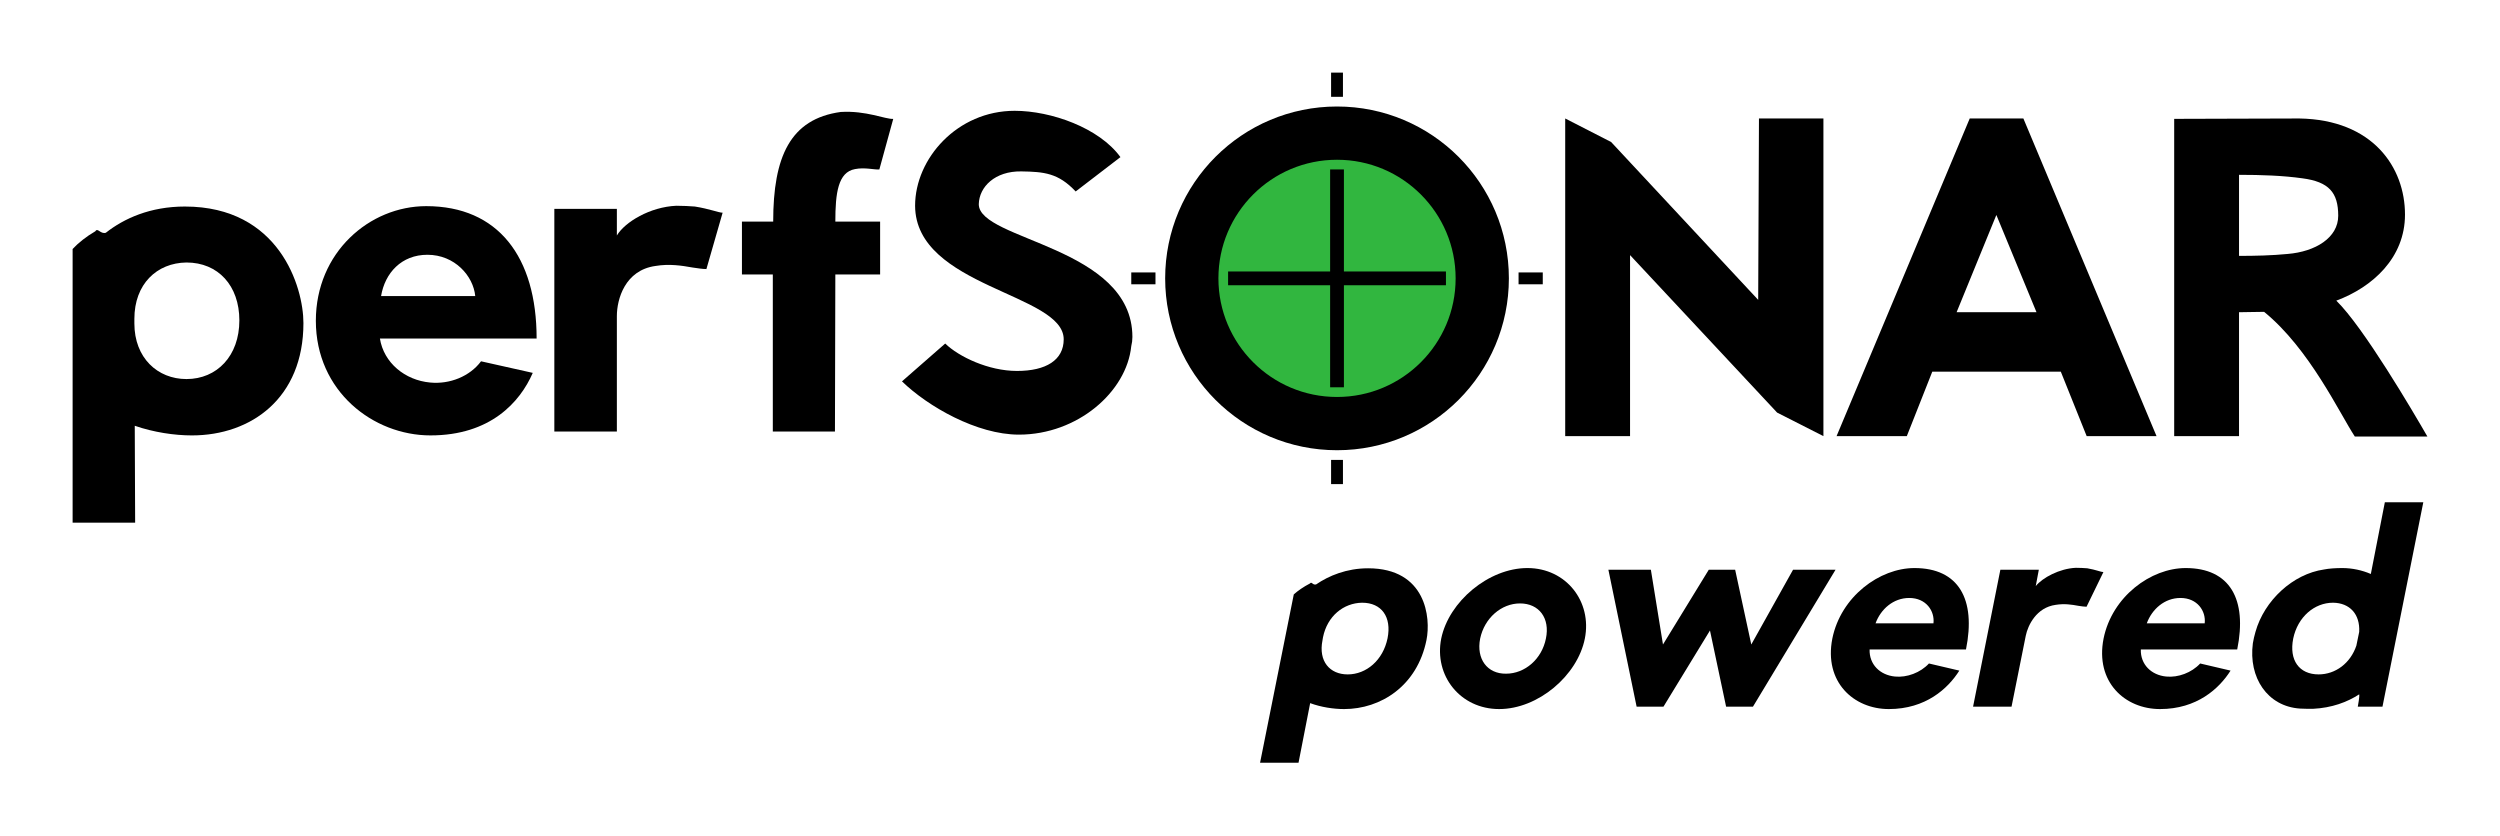
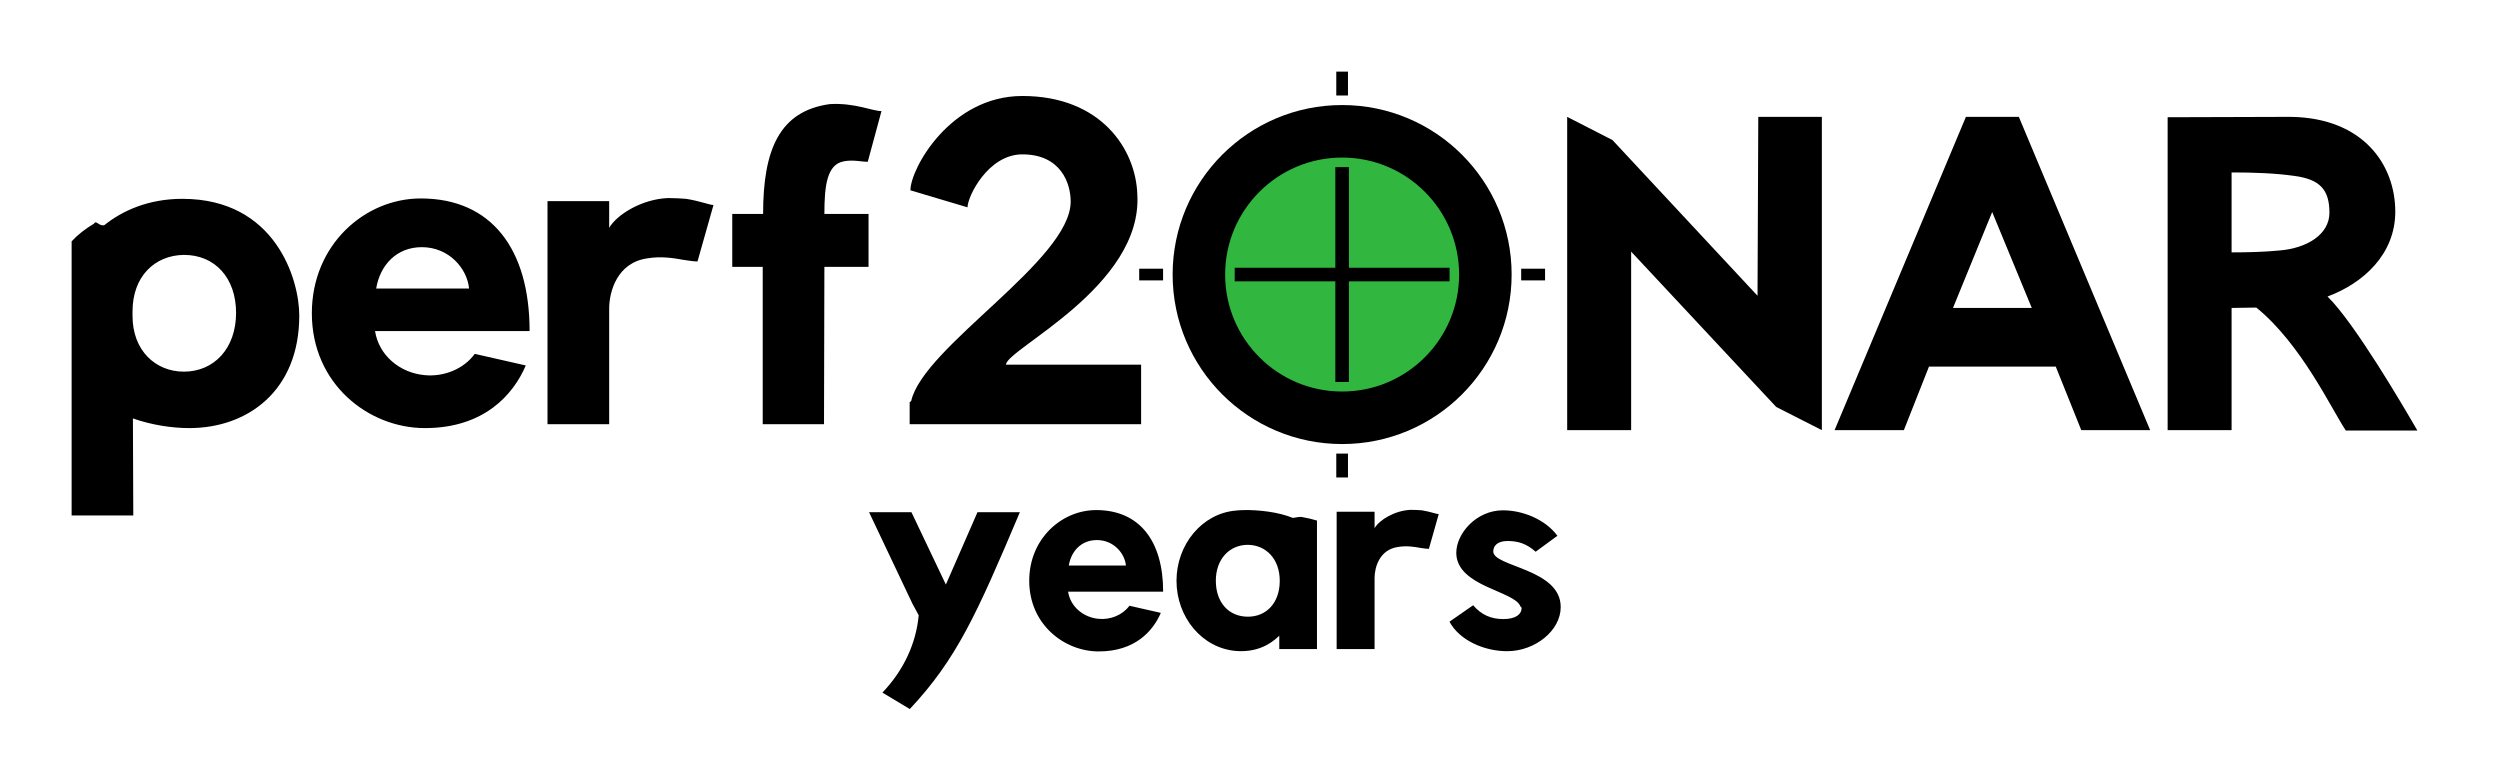
- <svg xmlns="http://www.w3.org/2000/svg" width="516.411mm" height="172.549mm" viewBox="0 0 516.411 172.549" version="1.1" id="svg8">
+ <svg xmlns="http://www.w3.org/2000/svg" width="523.591mm" height="163.495mm" viewBox="0 0 523.591 163.495" version="1.1" id="svg8">
  <defs id="defs2" />
-   <g id="layer4" style="display:inline" transform="translate(6.112114,-1.8065489e-6)">
+   <g id="layer4" style="display:inline" transform="translate(11.02208)">
    <circle transform="translate(187.5687,-139.5)" style="display:inline;opacity:1;fill:#31b63f;fill-opacity:1;fill-rule:nonzero;stroke:none;stroke-width:6;stroke-linecap:square;stroke-linejoin:miter;stroke-miterlimit:4;stroke-dasharray:none;stroke-dashoffset:0;stroke-opacity:1" id="path3715-3" cy="197.014" cx="82.479" r="30" />
  </g>
-   <g id="layer1" transform="translate(193.6808,-139.5)" style="display:inline">
+   <g id="layer1" transform="translate(198.5908,-139.5)" style="display:inline">
    <circle style="opacity:1;fill:none;fill-opacity:1;fill-rule:nonzero;stroke:#000000;stroke-width:11;stroke-linecap:square;stroke-linejoin:miter;stroke-miterlimit:4;stroke-dasharray:none;stroke-dashoffset:0;stroke-opacity:1" id="path3715" cy="197" cx="82.5" r="30" />
-     <path style="fill:none;fill-rule:evenodd;stroke:#000000;stroke-width:2.846;stroke-linecap:butt;stroke-linejoin:miter;stroke-miterlimit:4;stroke-dasharray:none;stroke-opacity:1" d="m 105,197 -45,0" id="path4522" />
-     <path style="fill:none;fill-rule:evenodd;stroke:#000000;stroke-width:2.846;stroke-linecap:butt;stroke-linejoin:miter;stroke-miterlimit:4;stroke-dasharray:none;stroke-opacity:1" d="m 82.5,219.5 0,-45" id="path4522-6" />
-     <path style="fill:none;fill-rule:evenodd;stroke:#000000;stroke-width:2.449;stroke-linecap:butt;stroke-linejoin:miter;stroke-miterlimit:4;stroke-dasharray:none;stroke-opacity:1" d="m 82.5,239.5 0,-5" id="path4522-6-7" />
-     <path style="fill:none;fill-rule:evenodd;stroke:#000000;stroke-width:2.449;stroke-linecap:butt;stroke-linejoin:miter;stroke-miterlimit:4;stroke-dasharray:none;stroke-opacity:1" d="M 82.5,159.5 82.5,154.5" id="path4522-6-7-3" />
-     <path style="fill:none;fill-rule:evenodd;stroke:#000000;stroke-width:2.449;stroke-linecap:butt;stroke-linejoin:miter;stroke-miterlimit:4;stroke-dasharray:none;stroke-opacity:1" d="m 40,197 5,0" id="path4522-6-7-3-5" />
-     <path style="fill:none;fill-rule:evenodd;stroke:#000000;stroke-width:2.449;stroke-linecap:butt;stroke-linejoin:miter;stroke-miterlimit:4;stroke-dasharray:none;stroke-opacity:1" d="M 120,197 125,197" id="path4522-6-7-3-5-6" />
-     <text xml:space="preserve" style="font-style:normal;font-variant:normal;font-weight:normal;font-stretch:normal;font-size:70.556px;line-height:125%;font-family:sans-serif;-inkscape-font-specification:'sans-serif, Normal';text-align:start;letter-spacing:0px;word-spacing:0px;writing-mode:lr-tb;text-anchor:start;fill:#000000;fill-opacity:1;stroke:none;stroke-width:0.265px;stroke-linecap:butt;stroke-linejoin:miter;stroke-opacity:1" x="310" y="219.5" id="text4725">
-       <tspan id="tspan4723" x="310" y="219.5" style="stroke-width:0.265px" />
+     <path style="fill:none;fill-rule:evenodd;stroke:#000000;stroke-width:2.846;stroke-linecap:butt;stroke-linejoin:miter;stroke-miterlimit:4;stroke-dasharray:none;stroke-opacity:1" d="m 105,197 h -45" id="path4522" />
+     <path style="fill:none;fill-rule:evenodd;stroke:#000000;stroke-width:2.846;stroke-linecap:butt;stroke-linejoin:miter;stroke-miterlimit:4;stroke-dasharray:none;stroke-opacity:1" d="m 82.5,219.5 v -45" id="path4522-6" />
+     <path style="fill:none;fill-rule:evenodd;stroke:#000000;stroke-width:2.45;stroke-linecap:butt;stroke-linejoin:miter;stroke-miterlimit:4;stroke-dasharray:none;stroke-opacity:1" d="m 82.5,239.5 v -5" id="path4522-6-7" />
+     <path style="fill:none;fill-rule:evenodd;stroke:#000000;stroke-width:2.449;stroke-linecap:butt;stroke-linejoin:miter;stroke-miterlimit:4;stroke-dasharray:none;stroke-opacity:1" d="M 82.5,159.5 V 154.5" id="path4522-6-7-3" />
+     <path style="fill:none;fill-rule:evenodd;stroke:#000000;stroke-width:2.449;stroke-linecap:butt;stroke-linejoin:miter;stroke-miterlimit:4;stroke-dasharray:none;stroke-opacity:1" d="m 40,197 h 5" id="path4522-6-7-3-5" />
+     <path style="fill:none;fill-rule:evenodd;stroke:#000000;stroke-width:2.45;stroke-linecap:butt;stroke-linejoin:miter;stroke-miterlimit:4;stroke-dasharray:none;stroke-opacity:1" d="M 120,197 H 125" id="path4522-6-7-3-5-6" />
+     <text xml:space="preserve" style="font-style:normal;font-variant:normal;font-weight:normal;font-stretch:normal;line-height:0%;font-family:sans-serif;-inkscape-font-specification:'sans-serif, Normal';text-align:start;letter-spacing:0px;word-spacing:0px;writing-mode:lr-tb;text-anchor:start;fill:#000000;fill-opacity:1;stroke:none;stroke-width:0.265px;stroke-linecap:butt;stroke-linejoin:miter;stroke-opacity:1" x="310" y="219.5" id="text4725">
+       <tspan id="tspan4723" x="310" y="219.5" style="font-size:70.555px;line-height:1.25;stroke-width:0.265px"> </tspan>
    </text>
  </g>
-   <g id="layer3" style="display:inline" transform="translate(5.960504,-8.0654894e-7)">
-     <g transform="translate(187.7203,-139.5)" style="font-style:normal;font-variant:normal;font-weight:normal;font-stretch:normal;font-size:79.729px;line-height:125%;font-family:'Rabbid Highway Sign II';-inkscape-font-specification:'Rabbid Highway Sign II, Normal';text-align:end;letter-spacing:0px;word-spacing:0px;writing-mode:lr-tb;text-anchor:end;display:inline;fill:#000000;fill-opacity:1;stroke:none;stroke-width:0.265px;stroke-linecap:butt;stroke-linejoin:miter;stroke-opacity:1" id="text4651-0">
-       <path d="m -165.924,206.319 0,-0.957 c 0,-7.176 4.624,-11.561 10.763,-11.64 6.538,0 10.923,4.784 10.923,11.959 0,7.335 -4.624,12.119 -10.923,12.119 -5.98,0 -10.763,-4.385 -10.763,-11.481 z m 10.444,-24.158 c -7.176,0 -12.597,2.472 -16.344,5.422 -1.116,0.319 -1.674,-1.116 -2.153,-0.319 -1.913,1.116 -3.508,2.392 -4.704,3.668 l 0,56.528 12.916,0 -0.08,-20.012 c 3.907,1.355 8.212,1.993 11.8,1.993 12.278,0 23.042,-7.734 23.042,-23.201 0,-7.495 -5.023,-24.078 -24.477,-24.078 z" style="font-style:normal;font-variant:normal;font-weight:normal;font-stretch:normal;font-size:79.729px;line-height:125%;font-family:'Rabbid Highway Sign II';-inkscape-font-specification:'Rabbid Highway Sign II, Normal';text-align:end;writing-mode:lr-tb;text-anchor:end" id="path3446" />
-       <path d="m -114.965,200.658 c 0.797,-4.784 4.226,-8.531 9.567,-8.531 5.661,0 9.488,4.385 9.886,8.531 l -19.454,0 z m 20.65,13.474 c -2.312,3.109 -6.458,4.784 -10.524,4.385 -5.182,-0.478 -9.567,-4.066 -10.365,-9.089 l 32.37,0 c 0,-16.903 -7.973,-27.347 -22.802,-27.347 -11.72,0 -22.802,9.567 -22.802,23.679 0,14.59 11.88,23.679 23.679,23.679 12.358,0 18.497,-6.857 21.128,-12.916 l -10.684,-2.392 z" style="font-style:normal;font-variant:normal;font-weight:normal;font-stretch:normal;font-size:79.729px;line-height:125%;font-family:'Rabbid Highway Sign II';-inkscape-font-specification:'Rabbid Highway Sign II, Normal';text-align:end;writing-mode:lr-tb;text-anchor:end" id="path3448" />
-       <path d="m -66.259,182.639 -12.916,0 0,46.004 12.916,0 0,-23.839 c 0,-3.508 1.674,-9.488 7.973,-10.365 2.87,-0.478 5.422,-0.08 7.654,0.319 1.116,0.159 2.073,0.319 2.87,0.319 l 3.349,-11.64 c -0.797,0 -2.711,-0.797 -5.74,-1.276 -1.116,-0.08 -2.392,-0.159 -3.827,-0.159 -5.422,0.239 -10.604,3.349 -12.278,6.139 l 0,-5.501 z" style="font-style:normal;font-variant:normal;font-weight:normal;font-stretch:normal;font-size:79.729px;line-height:125%;font-family:'Rabbid Highway Sign II';-inkscape-font-specification:'Rabbid Highway Sign II, Normal';text-align:end;writing-mode:lr-tb;text-anchor:end" id="path3450" />
-       <path d="m -33.965,185.27 -6.458,0 0,10.923 6.378,0 0,32.45 12.836,0 0.08,-32.45 9.249,0 0,-10.923 -9.249,0 c 0,-5.9 0.558,-10.205 4.066,-10.843 1.993,-0.399 3.986,0.159 5.023,0.08 l 2.87,-10.444 c -1.674,0.08 -5.581,-1.754 -10.843,-1.435 -10.444,1.435 -13.953,9.249 -13.953,22.643 z" style="font-style:normal;font-variant:normal;font-weight:normal;font-stretch:normal;font-size:79.729px;line-height:125%;font-family:'Rabbid Highway Sign II';-inkscape-font-specification:'Rabbid Highway Sign II, Normal';text-align:end;writing-mode:lr-tb;text-anchor:end" id="path3452" />
-       <path d="m 28.513,179.051 9.249,-7.096 c -4.385,-6.059 -14.351,-9.567 -21.846,-9.567 -11.88,0 -20.57,9.886 -20.57,19.613 0.08,16.823 30.696,18.098 30.696,27.586 0,4.305 -3.668,6.538 -9.647,6.538 -5.9,0 -12.039,-2.95 -14.83,-5.661 l -8.93,7.813 c 5.342,5.182 15.467,11.003 24.158,11.003 12.119,0 22.244,-8.85 23.201,-18.258 0.159,-0.638 0.239,-1.276 0.239,-1.913 0,-18.736 -31.732,-19.932 -31.732,-27.427 0.08,-3.588 3.349,-6.857 8.77,-6.777 4.704,0.08 7.654,0.319 11.242,4.146 z" style="font-style:normal;font-variant:normal;font-weight:normal;font-stretch:normal;font-size:79.729px;line-height:125%;font-family:'Rabbid Highway Sign II';-inkscape-font-specification:'Rabbid Highway Sign II, Normal';text-align:end;writing-mode:lr-tb;text-anchor:end" id="path3454" />
-     </g>
-     <g style="font-style:normal;font-variant:normal;font-weight:normal;font-stretch:normal;font-size:88.9px;line-height:125%;font-family:sans-serif;-inkscape-font-specification:'sans-serif, Normal';text-align:start;letter-spacing:0px;word-spacing:0px;writing-mode:lr-tb;text-anchor:start;display:inline;fill:#000000;fill-opacity:1;stroke:none;stroke-width:0.265px;stroke-linecap:butt;stroke-linejoin:miter;stroke-opacity:1" id="text4651">
-       <path d="m 317.356,90.089 13.394,0 0,-37.392 30.376,32.529 9.567,4.863 0,-65.616 -13.315,0 -0.159,37.472 -30.376,-32.609 -9.488,-4.863 0,65.616 z" style="font-style:normal;font-variant:normal;font-weight:normal;font-stretch:normal;font-size:79.728px;font-family:'Rabbid Highway Sign II';-inkscape-font-specification:'Rabbid Highway Sign II, Normal';text-align:start;writing-mode:lr-tb;text-anchor:start;stroke-width:0.265px" id="path3439" />
-       <path d="m 411.997,24.473 -11.082,0 -27.506,65.616 14.51,0 5.262,-13.315 26.549,0 5.342,13.315 14.431,0 -27.506,-65.616 z m 2.711,40.023 -16.504,0 8.212,-20.091 8.292,20.091 z" style="font-style:normal;font-variant:normal;font-weight:normal;font-stretch:normal;font-size:79.728px;font-family:'Rabbid Highway Sign II';-inkscape-font-specification:'Rabbid Highway Sign II, Normal';text-align:start;writing-mode:lr-tb;text-anchor:start;stroke-width:0.265px" id="path3441" />
-       <path d="m 443.149,24.553 0,65.536 13.394,0 0,-25.593 c 1.515,0 3.349,-0.08 5.182,-0.08 9.408,7.654 15.627,21.048 18.736,25.752 l 14.989,0 c -3.03,-5.262 -13.235,-22.643 -18.816,-28.064 7.494,-2.79 14.192,-8.85 14.192,-17.779 0,-9.727 -6.617,-19.613 -21.845,-19.852 l -25.832,0.08 z m 13.394,28.303 0,-16.743 c 4.624,0 9.089,0.159 13.075,0.718 5.501,0.718 7.415,2.95 7.415,7.734 0,4.544 -4.704,7.415 -10.444,7.893 -3.269,0.319 -6.697,0.399 -10.046,0.399 z" style="font-style:normal;font-variant:normal;font-weight:normal;font-stretch:normal;font-size:79.728px;font-family:'Rabbid Highway Sign II';-inkscape-font-specification:'Rabbid Highway Sign II, Normal';text-align:start;writing-mode:lr-tb;text-anchor:start;stroke-width:0.265px" id="path3443" />
-     </g>
+   <g id="layer3" style="display:inline" transform="translate(10.87047)">
+     <path style="font-size:80.348px;line-height:125%;font-family:'Rabbid Highway Sign II';-inkscape-font-specification:'Rabbid Highway Sign II, Normal';text-align:end;letter-spacing:0px;word-spacing:0px;text-anchor:end;stroke-width:0.267px" d="m 17.017,65.667 v -0.964 c 0,-7.231 4.66,-11.651 10.847,-11.731 6.589,0 11.008,4.821 11.008,12.052 0,7.392 -4.66,12.213 -11.008,12.213 -6.026,0 -10.847,-4.419 -10.847,-11.57 z m 10.526,-24.346 c -7.231,0 -12.695,2.491 -16.471,5.464 C 9.947,47.106 9.384,45.66 8.902,46.463 6.974,47.588 5.367,48.874 4.162,50.159 V 107.126 H 17.178 l -0.08,-20.167 c 3.937,1.366 8.276,2.009 11.892,2.009 12.374,0 23.221,-7.794 23.221,-23.381 0,-7.553 -5.062,-24.265 -24.667,-24.265 z m 40.901,18.641 c 0.803,-4.821 4.258,-8.597 9.642,-8.597 5.705,0 9.561,4.419 9.963,8.597 z m 20.81,13.579 c -2.33,3.134 -6.508,4.821 -10.606,4.419 -5.223,-0.482 -9.642,-4.098 -10.445,-9.16 h 32.621 c 0,-17.034 -8.035,-27.559 -22.98,-27.559 -11.811,0 -22.98,9.642 -22.98,23.863 0,14.704 11.972,23.863 23.863,23.863 12.454,0 18.641,-6.91 21.292,-13.016 z M 117.62,41.803 H 104.604 v 46.361 h 13.016 v -24.024 c 0,-3.535 1.687,-9.561 8.035,-10.445 2.893,-0.482 5.464,-0.08 7.713,0.321 1.125,0.161 2.089,0.321 2.893,0.321 l 3.375,-11.731 c -0.803,0 -2.732,-0.803 -5.785,-1.286 -1.125,-0.08 -2.41,-0.161 -3.857,-0.161 -5.464,0.241 -10.686,3.375 -12.374,6.187 z m 32.487,2.651 h -6.508 v 11.008 h 6.428 v 32.702 h 12.936 l 0.08,-32.702 h 9.32 v -11.008 h -9.32 c 0,-5.946 0.562,-10.285 4.098,-10.927 2.009,-0.402 4.017,0.161 5.062,0.08 l 2.893,-10.526 c -1.687,0.08 -5.624,-1.768 -10.927,-1.446 -10.526,1.446 -14.061,9.32 -14.061,22.819 z m 54.717,-12.374 c 8.196,0 10.204,6.106 10.204,9.803 0,12.213 -31.095,30.131 -33.666,41.46 -0.241,0.161 -0.321,0.241 -0.321,0.241 v 4.58 h 48.852 V 75.79 h -28.524 c 0,-3.214 28.925,-16.23 27.72,-35.434 -0.321,-9.32 -7.633,-20.408 -24.265,-20.408 -15.186,0 -23.622,15.105 -23.622,19.605 l 12.052,3.535 c 0,-2.25 4.339,-11.008 11.57,-11.008 z" id="text4651-0" transform="scale(0.9922901,1.00777)" aria-label="perf2" />
+     <path style="font-size:79.728px;line-height:1.25;font-family:'Rabbid Highway Sign II';-inkscape-font-specification:'Rabbid Highway Sign II, Normal';letter-spacing:0px;word-spacing:0px;stroke-width:0.265px" d="m 317.356,90.089 h 13.394 V 52.697 l 30.376,32.529 9.567,4.863 V 24.473 h -13.315 l -0.159,37.472 -30.376,-32.609 -9.488,-4.863 z m 94.591,-65.616 h -11.082 l -27.506,65.616 h 14.51 l 5.262,-13.315 h 26.549 l 5.342,13.315 h 14.431 z m 2.711,40.023 h -16.504 l 8.212,-20.091 z M 443.112,24.553 V 90.089 h 13.394 V 64.496 c 1.515,0 3.349,-0.08 5.182,-0.08 9.408,7.654 15.627,21.048 18.736,25.752 h 14.989 C 492.383,84.907 482.178,67.526 476.597,62.105 c 7.494,-2.79 14.192,-8.85 14.192,-17.779 0,-9.727 -6.617,-19.613 -21.845,-19.852 z m 13.394,28.303 V 36.113 c 4.624,0 9.089,0.159 13.075,0.718 5.501,0.718 7.415,2.95 7.415,7.734 0,4.544 -4.704,7.415 -10.444,7.893 -3.269,0.319 -6.697,0.399 -10.046,0.399 z" id="text4651" aria-label="NAR" />
  </g>
-   <g id="layer2" style="display:inline" transform="translate(8.832844,14.99999)">
-     <g style="font-style:normal;font-variant:normal;font-weight:normal;font-stretch:normal;font-size:69.144px;line-height:125%;font-family:sans-serif;-inkscape-font-specification:'sans-serif, Normal';text-align:start;letter-spacing:0px;word-spacing:0px;writing-mode:lr-tb;text-anchor:start;fill:#000000;fill-opacity:1;stroke:none;stroke-width:0.265px;stroke-linecap:butt;stroke-linejoin:miter;stroke-opacity:1" id="text4651-0-4">
-       <path d="m 264.349,117.247 0.098,-0.588 c 0.883,-4.413 4.266,-7.11 8.091,-7.159 4.021,0 6.13,2.942 5.247,7.355 -0.932,4.511 -4.364,7.453 -8.238,7.453 -3.678,0 -6.08,-2.697 -5.198,-7.061 z m 9.415,-14.858 c -4.413,0 -8.091,1.52 -10.739,3.334 -0.736,0.196 -0.883,-0.686 -1.275,-0.196 -1.324,0.687 -2.452,1.471 -3.334,2.256 l -6.963,34.767 7.944,0 2.403,-12.308 c 2.256,0.834 4.806,1.226 7.012,1.226 7.552,0 15.103,-4.756 17.016,-14.27 0.932,-4.609 -0.098,-14.809 -12.063,-14.809 z" style="font-style:italic;font-variant:normal;font-weight:normal;font-stretch:normal;font-size:49.036px;font-family:'Rabbid Highway Sign II';-inkscape-font-specification:'Rabbid Highway Sign II, Normal';text-align:end;writing-mode:lr-tb;text-anchor:end;stroke-width:0.265px" id="path3424" />
-       <path d="m 296.915,116.903 c 0.883,-4.217 4.364,-7.257 8.238,-7.257 3.923,0 6.228,3.04 5.345,7.257 -0.834,4.217 -4.315,7.257 -8.238,7.257 -3.874,0.049 -6.179,-3.04 -5.345,-7.257 z m -8.042,0 c -1.52,7.65 3.923,14.564 11.965,14.564 8.042,0 16.182,-6.914 17.702,-14.564 1.52,-7.601 -3.825,-14.564 -11.867,-14.564 -7.993,0 -16.231,6.914 -17.8,14.564 z" style="font-style:italic;font-variant:normal;font-weight:normal;font-stretch:normal;font-size:49.036px;font-family:'Rabbid Highway Sign II';-inkscape-font-specification:'Rabbid Highway Sign II, Normal';text-align:end;writing-mode:lr-tb;text-anchor:end;stroke-width:0.265px" id="path3426" />
-       <path d="m 334.776,130.977 9.611,-15.741 3.334,15.741 5.541,0 17.065,-28.294 -8.777,0 -8.63,15.446 -3.334,-15.446 -5.443,0 -9.464,15.446 -2.501,-15.446 -8.777,0 5.835,28.294 5.541,0 z" style="font-style:italic;font-variant:normal;font-weight:normal;font-stretch:normal;font-size:49.036px;font-family:'Rabbid Highway Sign II';-inkscape-font-specification:'Rabbid Highway Sign II, Normal';text-align:end;writing-mode:lr-tb;text-anchor:end;stroke-width:0.265px" id="path3428" />
-       <path d="m 378.586,113.765 c 1.079,-2.942 3.678,-5.247 6.963,-5.247 3.482,0 5.296,2.697 5.002,5.247 l -11.965,0 z m 11.033,8.287 c -1.765,1.912 -4.56,2.942 -7.012,2.697 -3.089,-0.294 -5.345,-2.501 -5.247,-5.59 l 19.909,0 c 2.109,-10.396 -1.52,-16.819 -10.641,-16.819 -7.208,0 -15.201,5.884 -16.966,14.564 -1.765,8.974 4.413,14.564 11.671,14.564 7.601,0 12.21,-4.217 14.564,-7.944 l -6.277,-1.471 z" style="font-style:italic;font-variant:normal;font-weight:normal;font-stretch:normal;font-size:49.036px;font-family:'Rabbid Highway Sign II';-inkscape-font-specification:'Rabbid Highway Sign II, Normal';text-align:end;writing-mode:lr-tb;text-anchor:end;stroke-width:0.265px" id="path3430" />
-       <path d="m 412.316,102.683 -7.944,0 -5.639,28.294 7.944,0 2.942,-14.662 c 0.441,-2.158 2.207,-5.835 6.179,-6.375 1.814,-0.294 3.334,-0.049 4.658,0.196 0.686,0.098 1.226,0.196 1.716,0.196 l 3.482,-7.159 c -0.49,0 -1.569,-0.49 -3.334,-0.785 -0.687,-0.049 -1.471,-0.098 -2.354,-0.098 -3.383,0.147 -6.914,2.06 -8.287,3.776 l 0.637,-3.383 z" style="font-style:italic;font-variant:normal;font-weight:normal;font-stretch:normal;font-size:49.036px;font-family:'Rabbid Highway Sign II';-inkscape-font-specification:'Rabbid Highway Sign II, Normal';text-align:end;writing-mode:lr-tb;text-anchor:end;stroke-width:0.265px" id="path3432" />
-       <path d="m 434.613,113.765 c 1.079,-2.942 3.678,-5.247 6.963,-5.247 3.482,0 5.296,2.697 5.002,5.247 l -11.965,0 z m 11.033,8.287 c -1.765,1.912 -4.56,2.942 -7.012,2.697 -3.089,-0.294 -5.345,-2.501 -5.247,-5.59 l 19.909,0 c 2.109,-10.396 -1.52,-16.819 -10.641,-16.819 -7.208,0 -15.201,5.884 -16.966,14.564 -1.765,8.974 4.413,14.564 11.671,14.564 7.601,0 12.21,-4.217 14.564,-7.944 l -6.277,-1.471 z" style="font-style:italic;font-variant:normal;font-weight:normal;font-stretch:normal;font-size:49.036px;font-family:'Rabbid Highway Sign II';-inkscape-font-specification:'Rabbid Highway Sign II, Normal';text-align:end;writing-mode:lr-tb;text-anchor:end;stroke-width:0.265px" id="path3434" />
-       <path d="m 464.862,116.903 c 0.932,-4.462 4.364,-7.404 8.238,-7.404 3.433,0.049 5.59,2.354 5.394,6.031 l -0.588,2.844 c -1.226,3.629 -4.315,5.933 -7.797,5.933 -4.021,0 -6.13,-2.942 -5.247,-7.404 z m 26.872,-28.147 -7.944,0 -2.893,14.809 c -1.814,-0.785 -3.874,-1.226 -5.884,-1.226 -1.422,0 -2.795,0.098 -3.776,0.294 -6.473,0.932 -12.357,6.424 -14.171,12.896 -0.245,0.785 -0.392,1.569 -0.539,2.354 -0.932,7.061 2.991,13.044 9.758,13.485 0.932,0.049 1.814,0.049 2.648,0.049 3.923,-0.196 7.061,-1.373 9.562,-2.991 0.098,0.539 -0.245,2.207 -0.294,2.55 l 5.1,0 8.434,-42.22 z" style="font-style:italic;font-variant:normal;font-weight:normal;font-stretch:normal;font-size:49.036px;font-family:'Rabbid Highway Sign II';-inkscape-font-specification:'Rabbid Highway Sign II, Normal';text-align:end;writing-mode:lr-tb;text-anchor:end;stroke-width:0.265px" id="path3436" />
-     </g>
-     <text xml:space="preserve" style="font-style:normal;font-variant:normal;font-weight:normal;font-stretch:normal;font-size:70.556px;line-height:125%;font-family:sans-serif;-inkscape-font-specification:'sans-serif, Normal';text-align:start;letter-spacing:0px;word-spacing:0px;writing-mode:lr-tb;text-anchor:start;fill:#000000;fill-opacity:1;stroke:none;stroke-width:0.265px;stroke-linecap:butt;stroke-linejoin:miter;stroke-opacity:1" x="363.988" y="-165.556" id="text6229">
-       <tspan id="tspan6227" x="363.988" y="-165.556" style="stroke-width:0.265px" />
+   <g id="layer2" style="display:inline" transform="translate(13.74281,15)">
+     <path id="text4651-0-4" style="font-style:normal;font-variant:normal;font-weight:normal;font-stretch:normal;font-size:12.098px;line-height:0%;font-family:sans-serif;-inkscape-font-specification:'sans-serif, Normal';text-align:start;letter-spacing:0px;word-spacing:0px;writing-mode:lr-tb;text-anchor:start;fill:#000000;fill-opacity:1;stroke:none;stroke-width:0.267px;stroke-linecap:butt;stroke-linejoin:miter;stroke-opacity:1" d="m 281.694,91.779 c -3.334,0.15 -6.522,2.093 -7.551,3.837 v -3.439 h -7.944 v 28.758 h 7.944 v -14.902 c 0,-2.193 1.03,-5.931 4.904,-6.479 1.765,-0.299 3.334,-0.05 4.707,0.199 0.686,0.1 1.275,0.199 1.765,0.199 l 2.06,-7.277 c -0.49,0 -1.668,-0.498 -3.531,-0.797 -0.687,-0.05 -1.471,-0.1 -2.353,-0.1 z m -65.856,0.05 c -7.208,0 -14.024,5.98 -14.024,14.802 0,9.121 7.306,14.803 14.563,14.803 7.601,0 11.376,-4.286 12.995,-8.074 l -6.571,-1.496 c -1.422,1.944 -3.972,2.991 -6.473,2.741 -3.187,-0.299 -5.884,-2.542 -6.374,-5.682 h 19.908 c 0,-10.566 -4.904,-17.095 -14.024,-17.095 z m 31.089,0 c -0.687,0 -1.275,0.049 -1.814,0.099 -7.11,0.598 -12.455,7.127 -12.455,14.703 0,7.576 5.296,14.105 12.455,14.703 3.972,0.299 6.865,-1.046 9.072,-3.189 v 2.791 h 7.895 V 94.022 c -0.981,-0.299 -2.059,-0.548 -3.187,-0.748 -0.392,-0.05 -1.03,0.05 -1.863,0.199 -2.991,-1.246 -7.209,-1.694 -10.102,-1.644 z m 54.087,0.05 c -5.541,0 -9.759,4.835 -9.759,8.921 0.049,7.077 12.259,7.925 13.436,11.214 0.147,0.1 0.245,0.199 0.245,0.349 0,1.246 -1.177,2.292 -3.825,2.292 -2.599,0 -4.609,-0.897 -6.325,-2.891 l -4.953,3.439 c 2.109,3.937 7.306,6.181 12.063,6.181 5.884,0 11.229,-4.336 11.229,-9.221 0.049,-8.074 -14.123,-8.423 -14.123,-11.663 0,-1.146 0.833,-2.193 2.991,-2.193 2.207,0 3.972,0.548 5.884,2.243 l 4.56,-3.339 c -2.55,-3.439 -7.257,-5.333 -11.425,-5.333 z m -132.741,0.399 9.072,19.138 1.324,2.442 c -0.539,5.831 -3.089,11.463 -7.601,16.198 l 5.737,3.439 c 9.758,-10.417 13.976,-19.736 23.047,-41.218 h -8.875 l -6.62,15.151 -7.208,-15.151 z m 47.712,5.831 c 3.482,0 5.836,2.741 6.081,5.333 h -11.965 c 0.49,-2.99 2.599,-5.333 5.884,-5.333 z m 31.629,0.997 c 3.825,0.05 6.669,2.99 6.669,7.526 v 0.15 c -0.049,4.436 -2.746,7.376 -6.669,7.376 -4.021,0 -6.718,-2.991 -6.718,-7.526 0,-4.535 2.844,-7.526 6.718,-7.526 z" />
+     <text xml:space="preserve" style="font-style:normal;font-variant:normal;font-weight:normal;font-stretch:normal;line-height:0%;font-family:sans-serif;-inkscape-font-specification:'sans-serif, Normal';text-align:start;letter-spacing:0px;word-spacing:0px;writing-mode:lr-tb;text-anchor:start;fill:#000000;fill-opacity:1;stroke:none;stroke-width:0.265px;stroke-linecap:butt;stroke-linejoin:miter;stroke-opacity:1" x="363.988" y="-165.556" id="text6229">
+       <tspan id="tspan6227" x="363.988" y="-165.556" style="font-size:70.555px;line-height:1.25;stroke-width:0.265px"> </tspan>
    </text>
-     <text xml:space="preserve" style="font-style:normal;font-variant:normal;font-weight:normal;font-stretch:normal;font-size:70.556px;line-height:125%;font-family:sans-serif;-inkscape-font-specification:'sans-serif, Normal';text-align:start;letter-spacing:0px;word-spacing:0px;writing-mode:lr-tb;text-anchor:start;fill:#000000;fill-opacity:1;stroke:none;stroke-width:0.265px;stroke-linecap:butt;stroke-linejoin:miter;stroke-opacity:1" x="557.348" y="80" id="text842">
-       <tspan id="tspan840" x="557.348" y="80" style="stroke-width:0.265px" />
+     <text xml:space="preserve" style="font-style:normal;font-variant:normal;font-weight:normal;font-stretch:normal;line-height:0%;font-family:sans-serif;-inkscape-font-specification:'sans-serif, Normal';text-align:start;letter-spacing:0px;word-spacing:0px;writing-mode:lr-tb;text-anchor:start;fill:#000000;fill-opacity:1;stroke:none;stroke-width:0.265px;stroke-linecap:butt;stroke-linejoin:miter;stroke-opacity:1" x="557.348" y="80" id="text842">
+       <tspan id="tspan840" x="557.348" y="80" style="font-size:70.555px;line-height:1.25;stroke-width:0.265px"> </tspan>
    </text>
-     <text xml:space="preserve" style="font-style:normal;font-variant:normal;font-weight:normal;font-stretch:normal;font-size:70.556px;line-height:125%;font-family:sans-serif;-inkscape-font-specification:'sans-serif, Normal';text-align:start;letter-spacing:0px;word-spacing:0px;writing-mode:lr-tb;text-anchor:start;fill:#000000;fill-opacity:1;stroke:none;stroke-width:0.265px;stroke-linecap:butt;stroke-linejoin:miter;stroke-opacity:1" x="403.326" y="-263.632" id="text846">
-       <tspan id="tspan844" x="403.326" y="-263.632" style="stroke-width:0.265px" />
+     <text xml:space="preserve" style="font-style:normal;font-variant:normal;font-weight:normal;font-stretch:normal;line-height:0%;font-family:sans-serif;-inkscape-font-specification:'sans-serif, Normal';text-align:start;letter-spacing:0px;word-spacing:0px;writing-mode:lr-tb;text-anchor:start;fill:#000000;fill-opacity:1;stroke:none;stroke-width:0.265px;stroke-linecap:butt;stroke-linejoin:miter;stroke-opacity:1" x="403.326" y="-263.632" id="text846">
+       <tspan id="tspan844" x="403.326" y="-263.632" style="font-size:70.555px;line-height:1.25;stroke-width:0.265px"> </tspan>
    </text>
  </g>
</svg>
